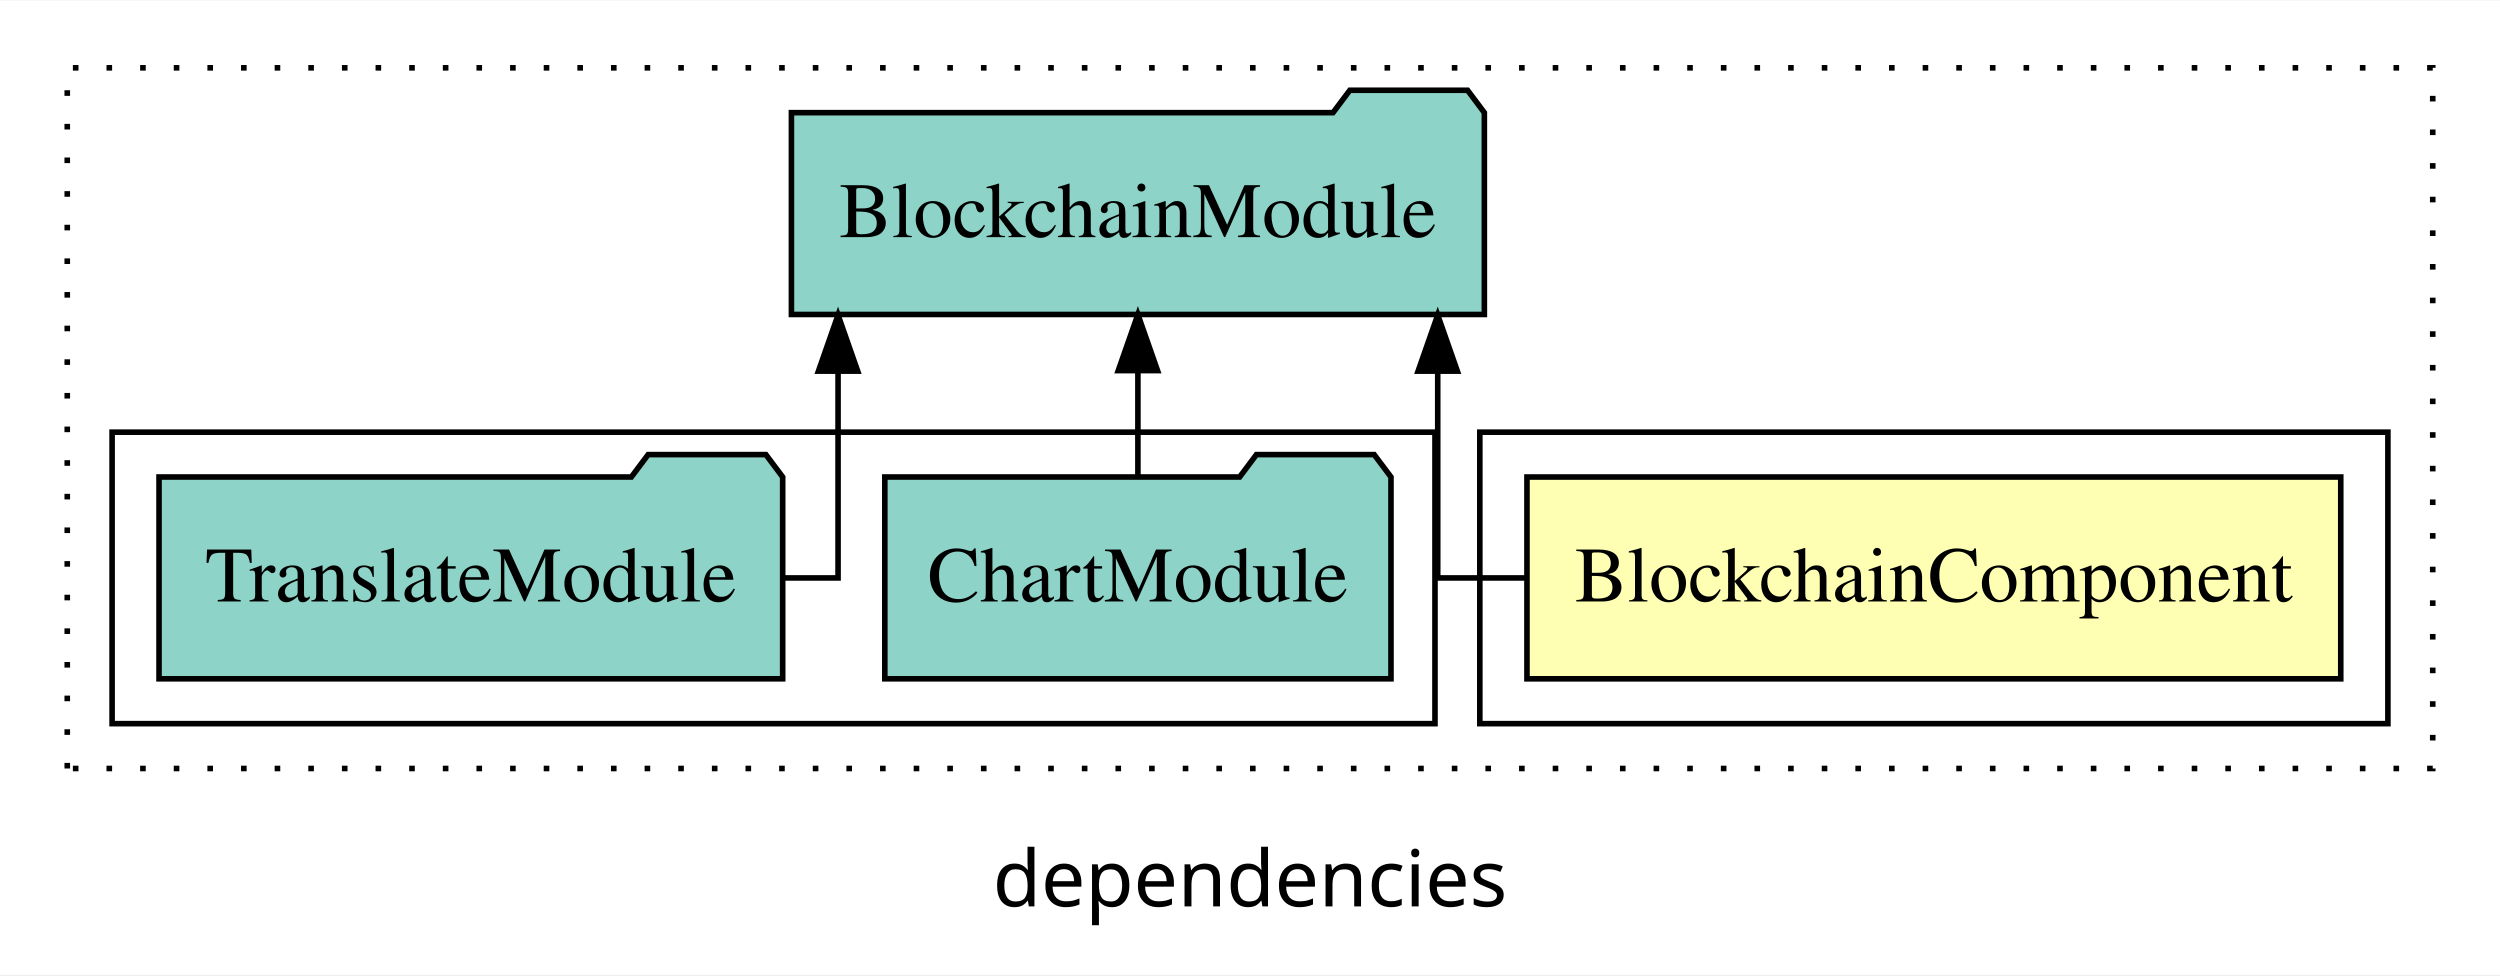
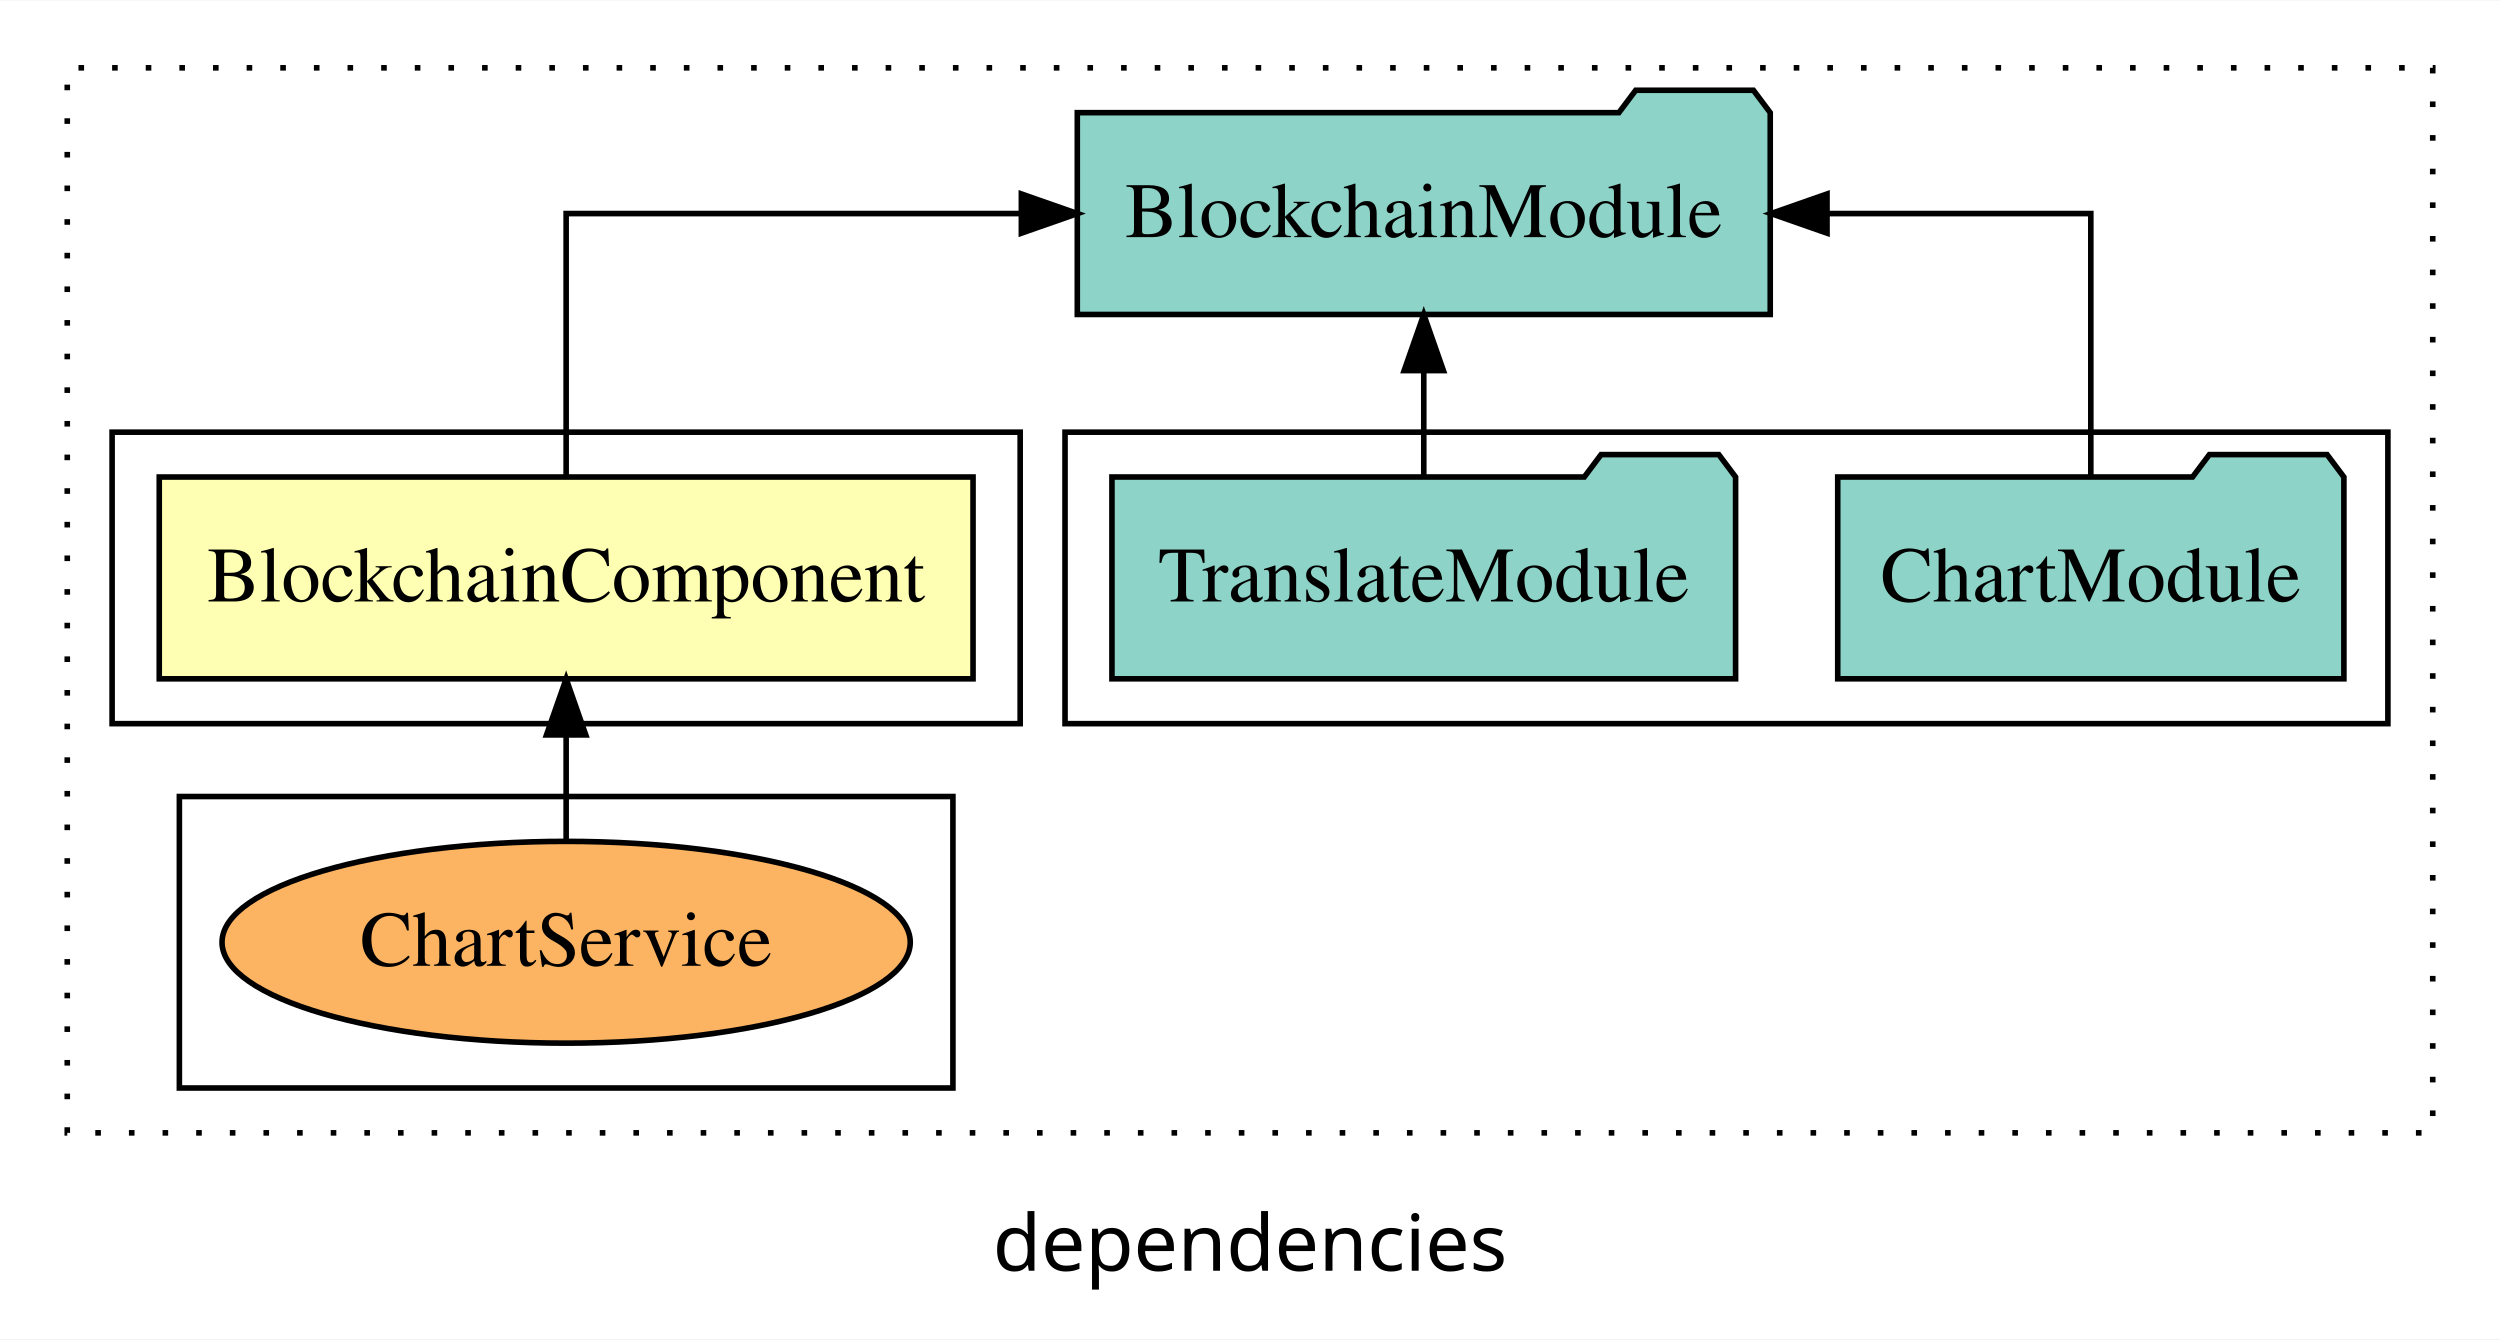
- <svg xmlns="http://www.w3.org/2000/svg" width="446pt" height="174pt" viewBox="0.00 0.00 446.00 173.80">
-   <g id="graph0" class="graph" transform="scale(1 1) rotate(0) translate(4 169.8)">
-     <polygon fill="white" stroke="transparent" points="-4,4 -4,-169.8 442,-169.8 442,4 -4,4" />
+ <svg xmlns="http://www.w3.org/2000/svg" width="446pt" height="239pt" viewBox="0.00 0.00 446.00 238.80">
+   <g id="graph0" class="graph" transform="scale(1 1) rotate(0) translate(4 234.8)">
+     <polygon fill="white" stroke="transparent" points="-4,4 -4,-234.8 442,-234.8 442,4 -4,4" />
    <text text-anchor="middle" x="219" y="-8.2" font-family="sans-serif" font-size="14.00">dependencies</text>
    <g id="clust1" class="cluster">
-       <polygon fill="none" stroke="black" stroke-dasharray="1,5" points="8,-32.8 8,-157.8 430,-157.8 430,-32.8 8,-32.8" />
+       <polygon fill="none" stroke="black" stroke-dasharray="1,5" points="8,-32.8 8,-222.8 430,-222.8 430,-32.8 8,-32.8" />
+     </g>
+     <g id="clust4" class="cluster">
+       <polygon fill="none" stroke="black" points="186,-105.8 186,-157.8 422,-157.8 422,-105.8 186,-105.8" />
    </g>
    <g id="clust2" class="cluster">
-       <polygon fill="none" stroke="black" points="260,-40.8 260,-92.8 422,-92.8 422,-40.8 260,-40.8" />
+       <polygon fill="none" stroke="black" points="16,-105.8 16,-157.8 178,-157.8 178,-105.8 16,-105.8" />
    </g>
-     <g id="clust4" class="cluster">
-       <polygon fill="none" stroke="black" points="16,-40.8 16,-92.8 252,-92.8 252,-40.8 16,-40.8" />
+     <g id="clust3" class="cluster">
+       <polygon fill="none" stroke="black" points="28,-40.8 28,-92.8 166,-92.8 166,-40.8 28,-40.8" />
    </g>
    <g id="node1" class="node">
-       <polygon fill="#ffffb3" stroke="black" points="413.59,-84.8 268.41,-84.8 268.41,-48.8 413.59,-48.8 413.59,-84.8" />
-       <text text-anchor="middle" x="341" y="-62.6" font-family="Times,serif" font-size="14.00">BlockchainComponent</text>
+       <polygon fill="#ffffb3" stroke="black" points="169.59,-149.8 24.41,-149.8 24.41,-113.8 169.59,-113.8 169.59,-149.8" />
+       <text text-anchor="middle" x="97" y="-127.6" font-family="Times,serif" font-size="14.00">BlockchainComponent</text>
    </g>
    <g id="node2" class="node">
-       <polygon fill="#8dd3c7" stroke="black" points="260.81,-149.8 257.81,-153.8 236.81,-153.8 233.81,-149.8 137.19,-149.8 137.19,-113.8 260.81,-113.8 260.81,-149.8" />
-       <text text-anchor="middle" x="199" y="-127.6" font-family="Times,serif" font-size="14.00">BlockchainModule</text>
+       <polygon fill="#8dd3c7" stroke="black" points="311.81,-214.8 308.81,-218.8 287.81,-218.8 284.81,-214.8 188.19,-214.8 188.19,-178.8 311.81,-178.8 311.81,-214.8" />
+       <text text-anchor="middle" x="250" y="-192.6" font-family="Times,serif" font-size="14.00">BlockchainModule</text>
    </g>
    <g id="edge1" class="edge">
-       <path fill="none" stroke="black" d="M268.31,-66.8C258.92,-66.8 252.49,-66.8 252.49,-66.8 252.49,-66.8 252.49,-103.69 252.49,-103.69" />
-       <polygon fill="black" stroke="black" points="248.99,-103.69 252.49,-113.69 255.99,-103.69 248.99,-103.69" />
+       <path fill="none" stroke="black" d="M97,-149.91C97,-169.14 97,-196.8 97,-196.8 97,-196.8 178.21,-196.8 178.21,-196.8" />
+       <polygon fill="black" stroke="black" points="178.21,-200.3 188.21,-196.8 178.21,-193.3 178.21,-200.3" />
    </g>
    <g id="node3" class="node">
-       <polygon fill="#8dd3c7" stroke="black" points="244.15,-84.8 241.15,-88.8 220.15,-88.8 217.15,-84.8 153.85,-84.8 153.85,-48.8 244.15,-48.8 244.15,-84.8" />
-       <text text-anchor="middle" x="199" y="-62.6" font-family="Times,serif" font-size="14.00">ChartModule</text>
+       <ellipse fill="#fdb462" stroke="black" cx="97" cy="-66.8" rx="61.39" ry="18" />
+       <text text-anchor="middle" x="97" y="-62.6" font-family="Times,serif" font-size="14.00">ChartService</text>
    </g>
    <g id="edge2" class="edge">
-       <path fill="none" stroke="black" d="M199,-84.91C199,-84.91 199,-103.79 199,-103.79" />
-       <polygon fill="black" stroke="black" points="195.5,-103.79 199,-113.79 202.5,-103.79 195.5,-103.79" />
+       <path fill="none" stroke="black" d="M97,-84.91C97,-84.91 97,-103.79 97,-103.79" />
+       <polygon fill="black" stroke="black" points="93.5,-103.79 97,-113.79 100.5,-103.79 93.5,-103.79" />
    </g>
    <g id="node4" class="node">
-       <polygon fill="#8dd3c7" stroke="black" points="135.63,-84.8 132.63,-88.8 111.63,-88.8 108.63,-84.8 24.37,-84.8 24.37,-48.8 135.63,-48.8 135.63,-84.8" />
-       <text text-anchor="middle" x="80" y="-62.6" font-family="Times,serif" font-size="14.00">TranslateModule</text>
+       <polygon fill="#8dd3c7" stroke="black" points="414.15,-149.8 411.15,-153.8 390.15,-153.8 387.15,-149.8 323.85,-149.8 323.85,-113.8 414.15,-113.8 414.15,-149.8" />
+       <text text-anchor="middle" x="369" y="-127.6" font-family="Times,serif" font-size="14.00">ChartModule</text>
    </g>
    <g id="edge3" class="edge">
-       <path fill="none" stroke="black" d="M135.84,-66.8C141.67,-66.8 145.51,-66.8 145.51,-66.8 145.51,-66.8 145.51,-103.69 145.51,-103.69" />
-       <polygon fill="black" stroke="black" points="142.01,-103.69 145.51,-113.69 149.01,-103.69 142.01,-103.69" />
+       <path fill="none" stroke="black" d="M369,-149.91C369,-169.14 369,-196.8 369,-196.8 369,-196.8 321.94,-196.8 321.94,-196.8" />
+       <polygon fill="black" stroke="black" points="321.94,-193.3 311.94,-196.8 321.94,-200.3 321.94,-193.3" />
+     </g>
+     <g id="node5" class="node">
+       <polygon fill="#8dd3c7" stroke="black" points="305.63,-149.8 302.63,-153.8 281.63,-153.8 278.63,-149.8 194.37,-149.8 194.37,-113.8 305.63,-113.8 305.63,-149.8" />
+       <text text-anchor="middle" x="250" y="-127.6" font-family="Times,serif" font-size="14.00">TranslateModule</text>
+     </g>
+     <g id="edge4" class="edge">
+       <path fill="none" stroke="black" d="M250,-149.91C250,-149.91 250,-168.79 250,-168.79" />
+       <polygon fill="black" stroke="black" points="246.5,-168.79 250,-178.79 253.5,-168.79 246.5,-168.79" />
    </g>
  </g>
</svg>
